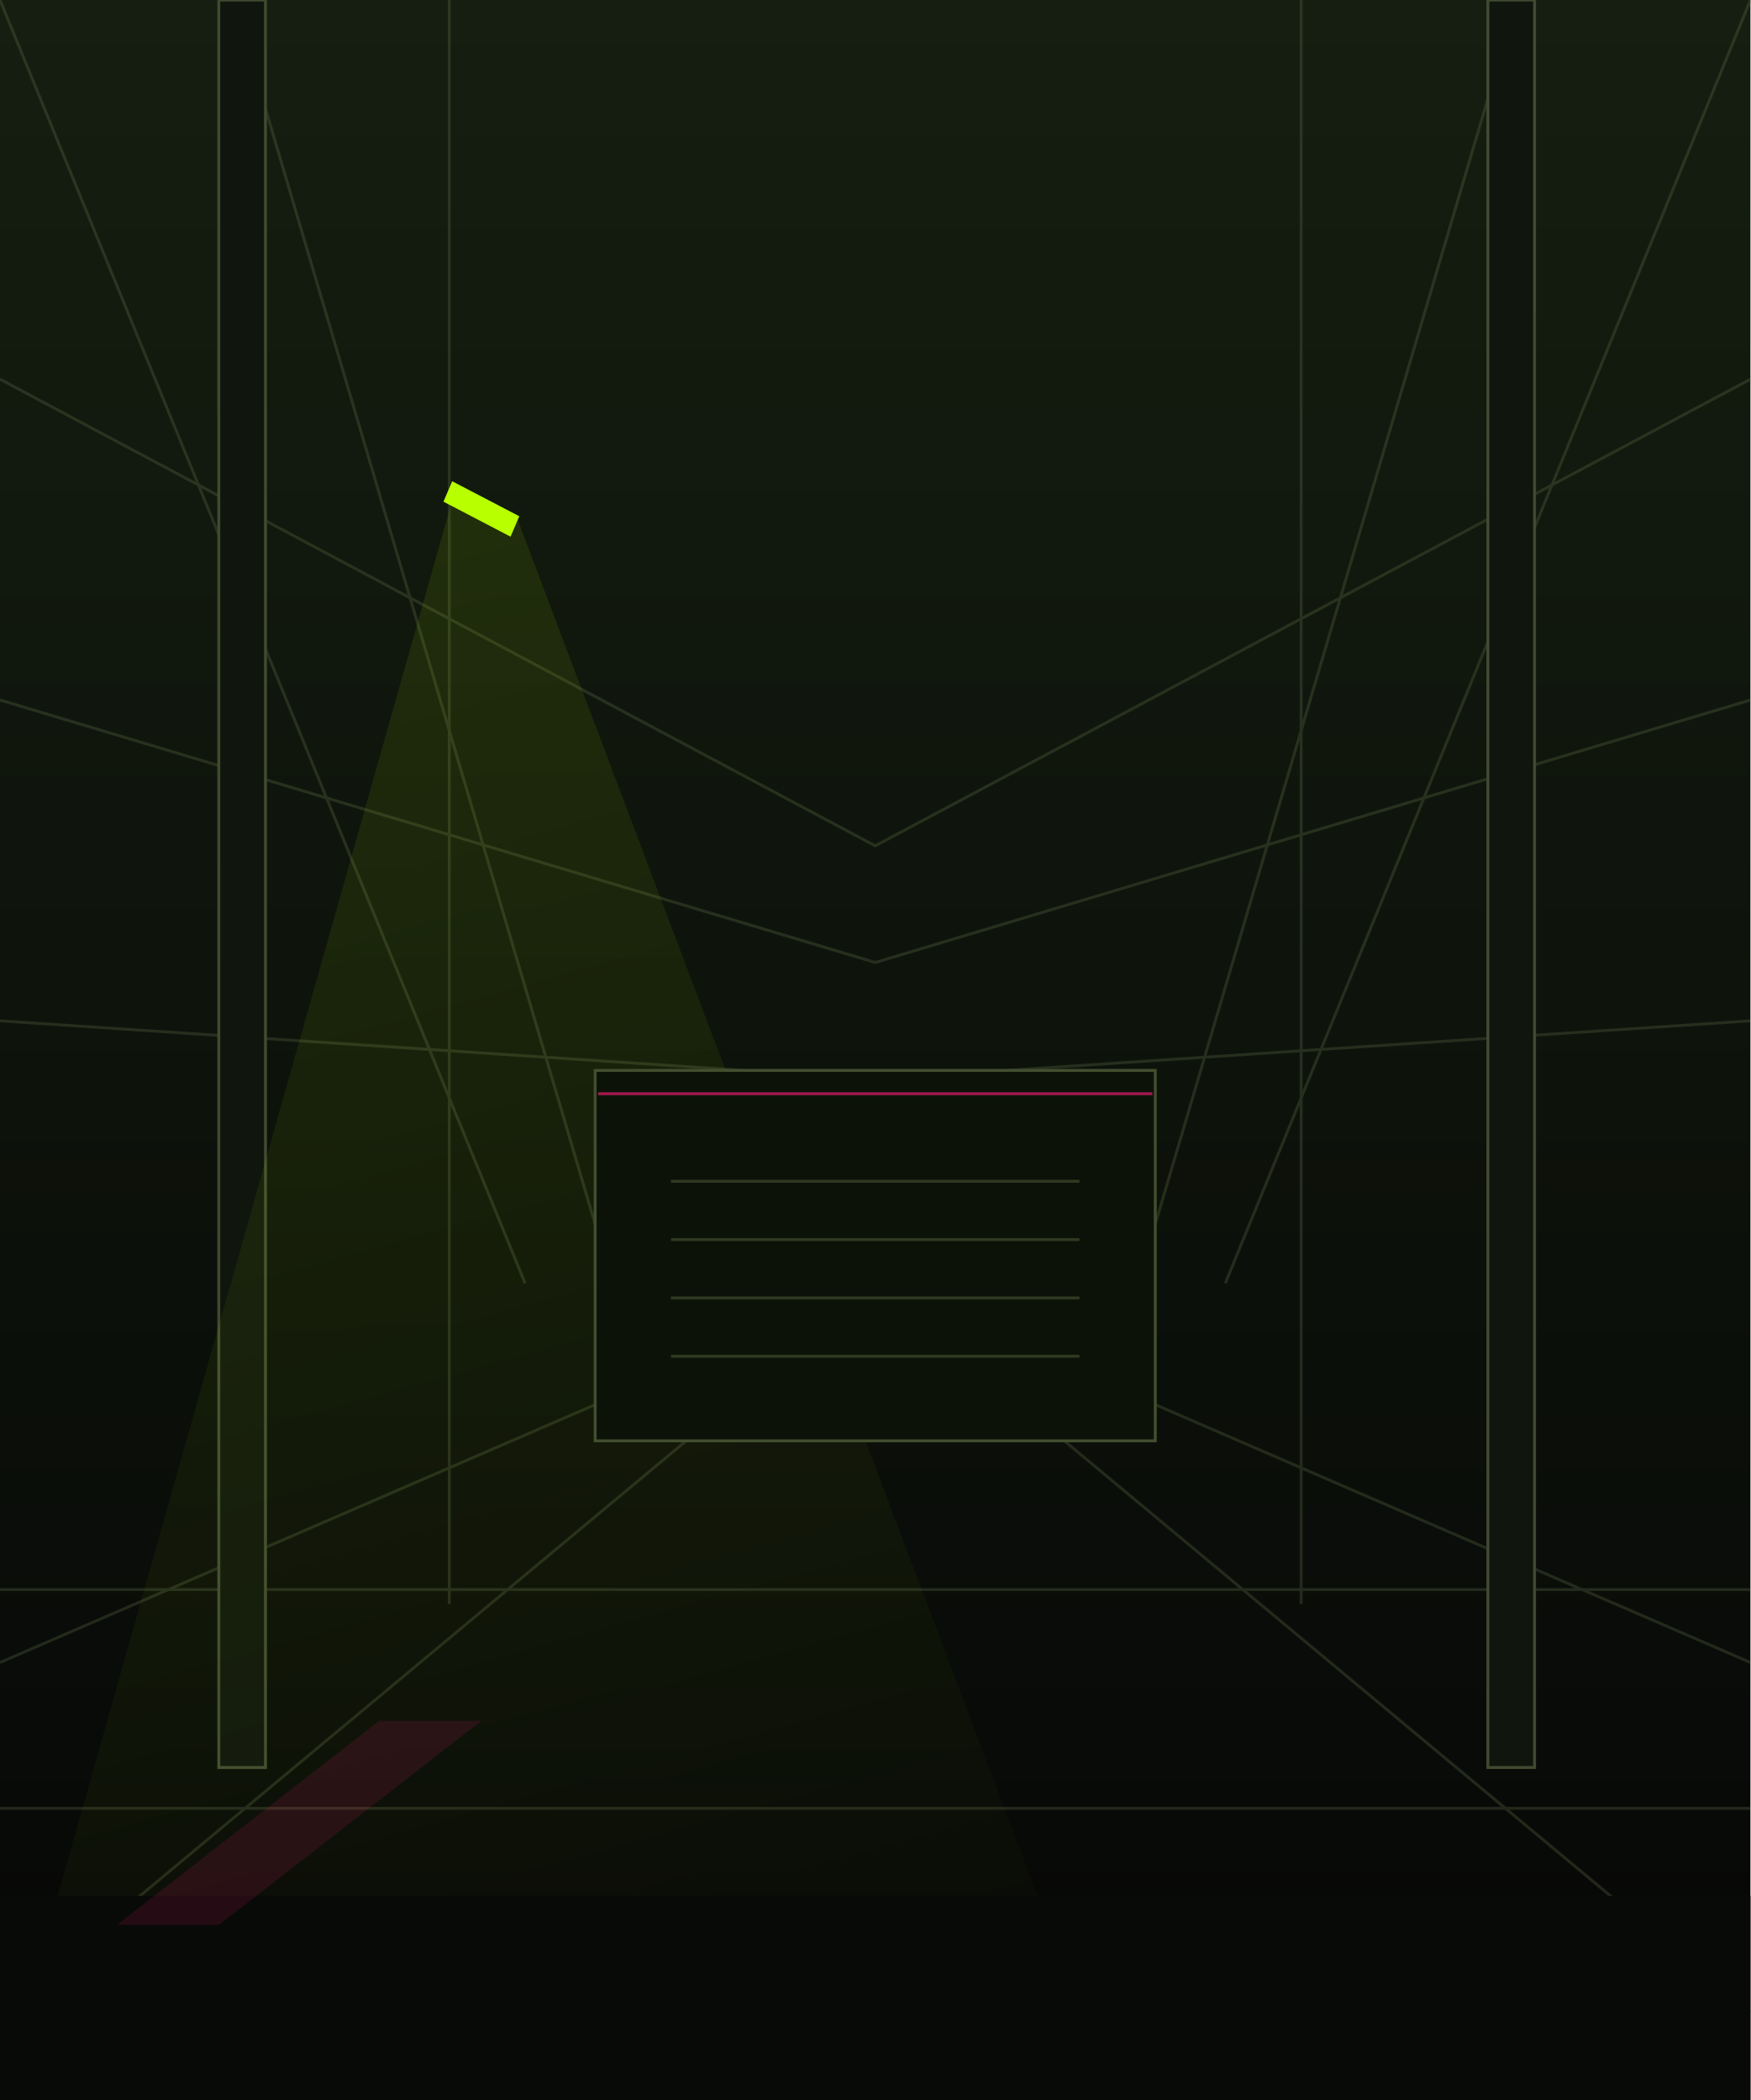
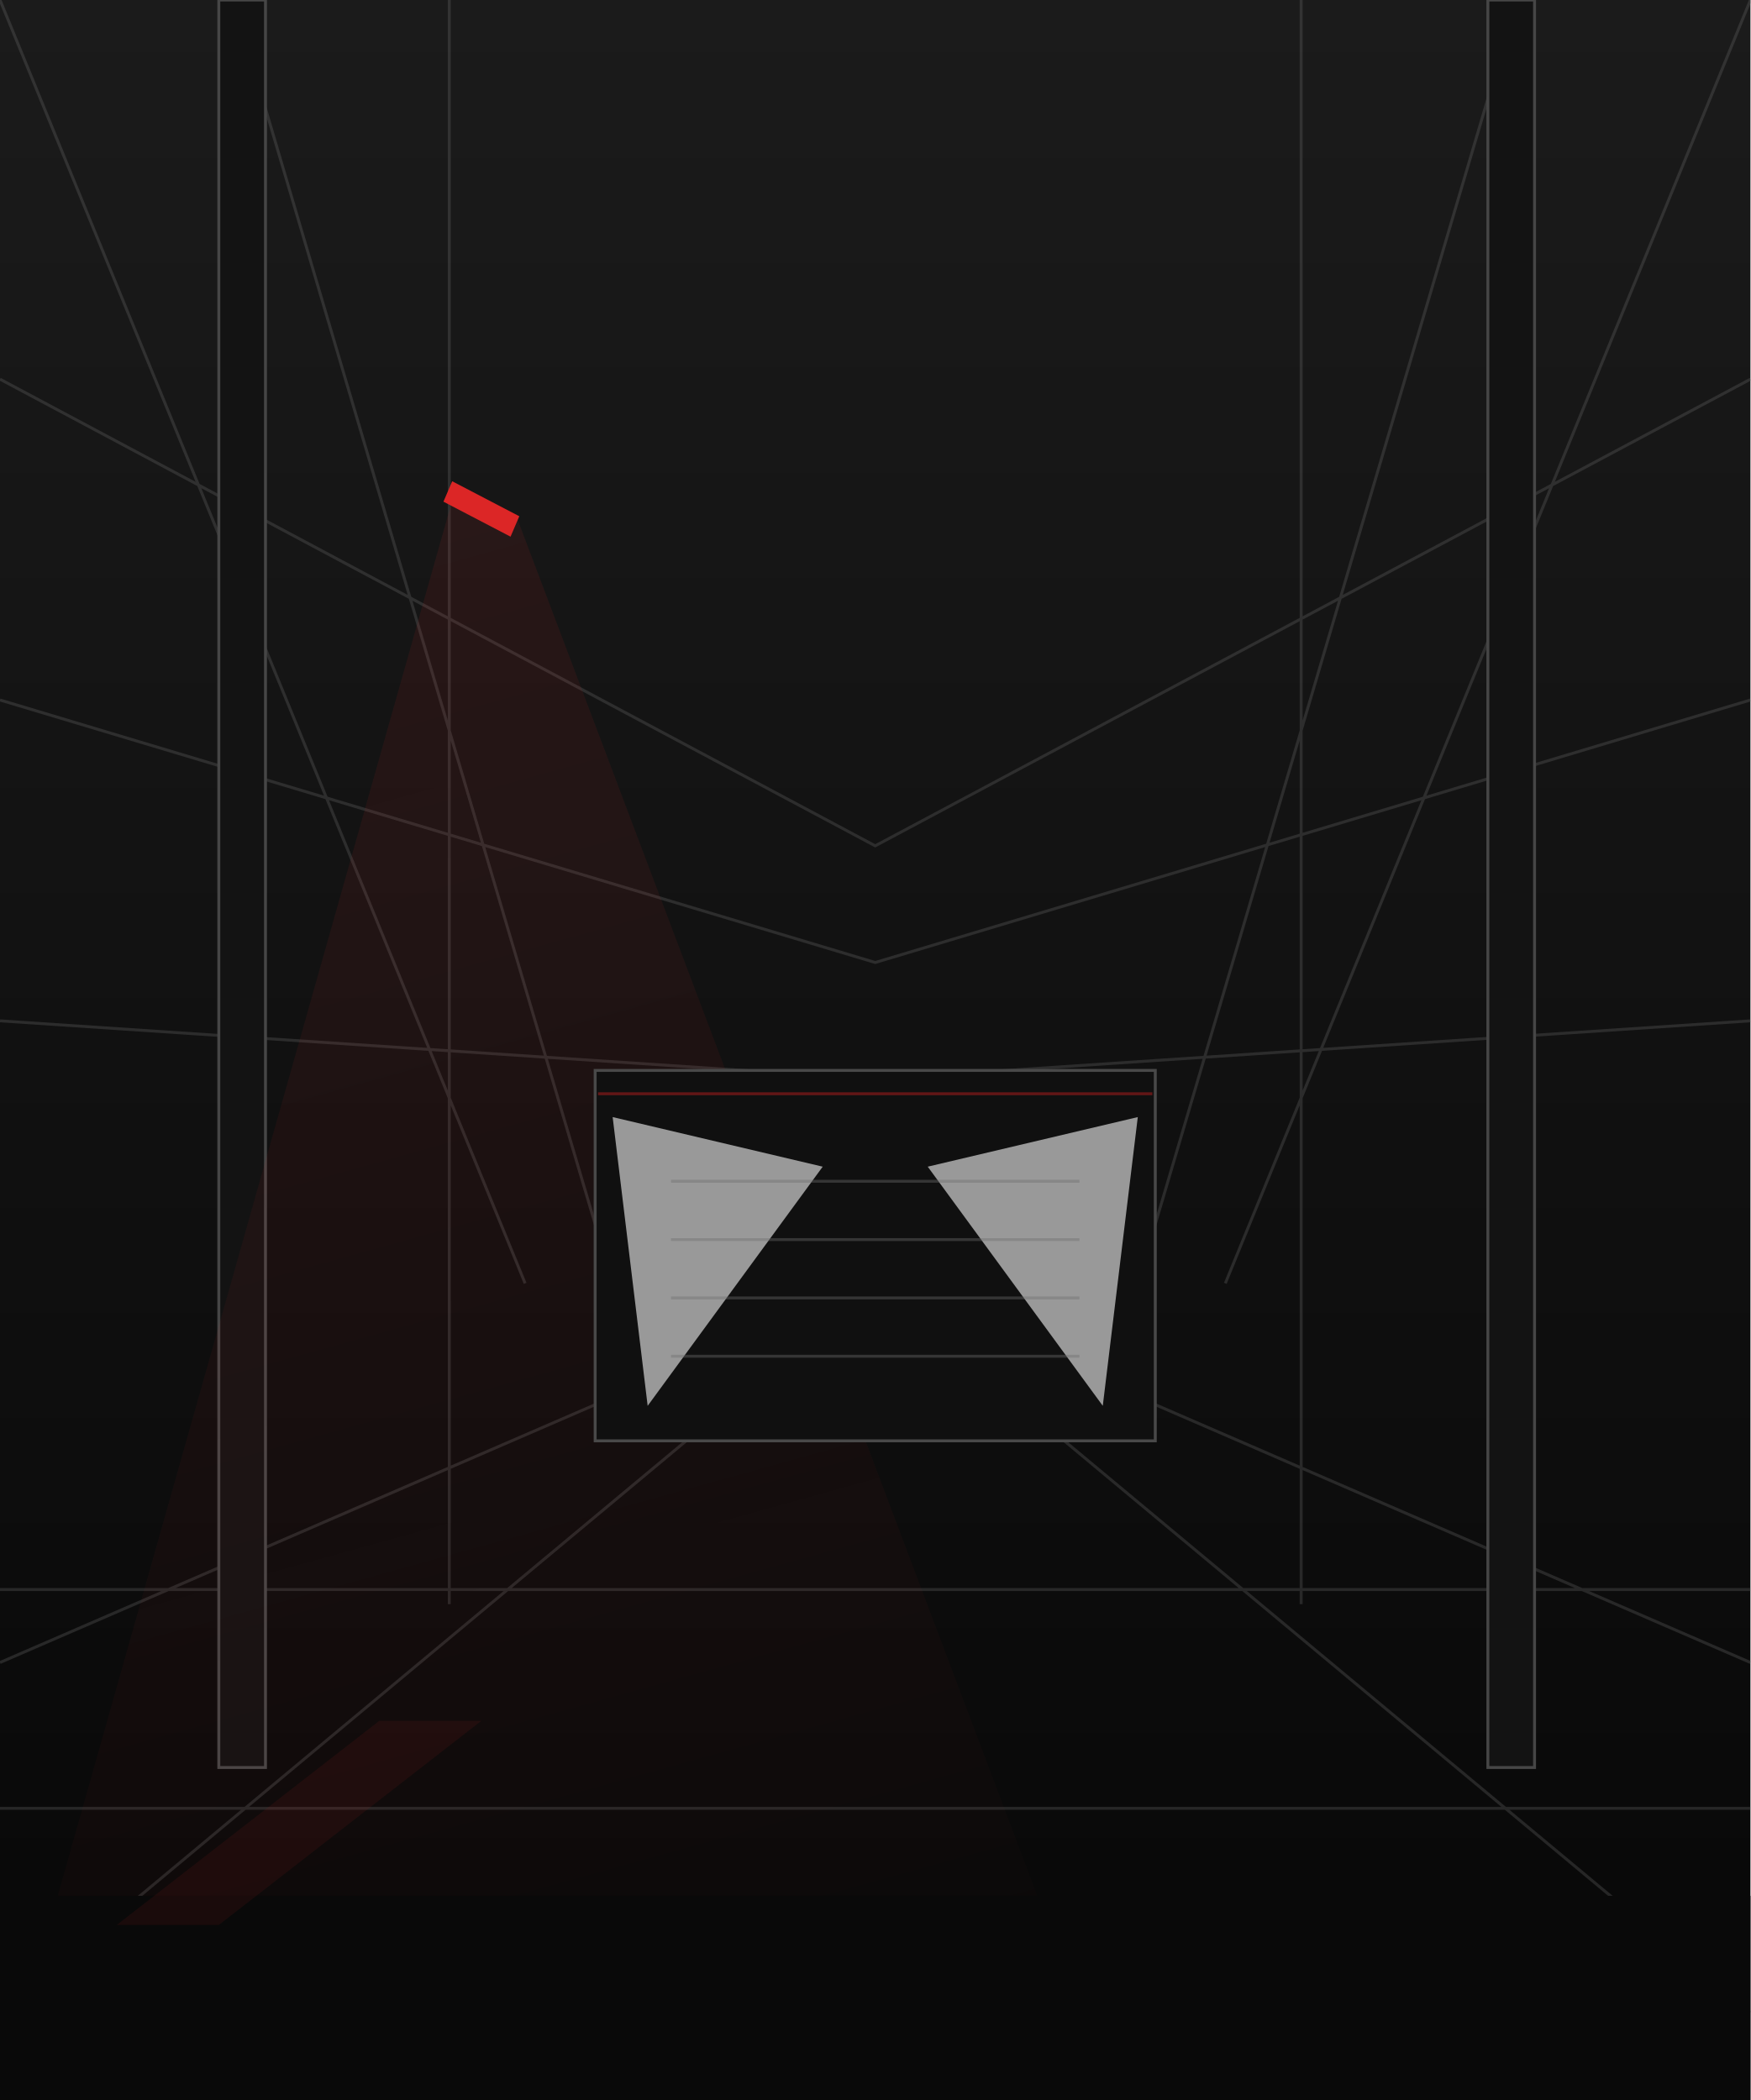
<svg xmlns="http://www.w3.org/2000/svg" width="600" height="720" viewBox="0 0 600 720" fill="none">
  <defs>
    <linearGradient id="bg" x1="300" y1="0" x2="300" y2="720" gradientUnits="userSpaceOnUse">
-       <stop stop-color="#151e10" />
-       <stop offset="1" stop-color="#060706" />
+       <stop stop-color="#1b1b1b" />
+       <stop offset="1" stop-color="#070707" />
    </linearGradient>
    <linearGradient id="light" x1="200" y1="0" x2="400" y2="720" gradientUnits="userSpaceOnUse">
-       <stop stop-color="#b8ff00" stop-opacity=".12" />
-       <stop offset="1" stop-color="#b8ff00" stop-opacity="0" />
+       <stop stop-color="#dc2626" stop-opacity=".12" />
+       <stop offset="1" stop-color="#dc2626" stop-opacity="0" />
    </linearGradient>
  </defs>
  <path fill="url(#bg)" d="M0 0h600v720H0z" />
-   <g stroke="#63704c" stroke-opacity=".3">
+   <g stroke="#6b6b6b" stroke-opacity=".3">
    <path d="M0 130 300 290l300-160M0 240l300 90 300-90M0 350l300 20 300-20M80 0l130 440M520 0 390 440M0 0l180 440M600 0 420 440M80 0v600M520 0v600M154 0v550M446 0v550M0 570l300-130 300 130M0 690l300-250 300 250M0 545h600M0 620h600" />
  </g>
-   <path d="M75 0h16v606H75zM510 0h16v606h-16z" fill="#10150d" stroke="#414a31" />
+   <path d="M75 0h16v606H75zM510 0h16v606h-16z" fill="#131313" stroke="#464646" />
  <path d="m156 168 21 9 205 543H0Z" fill="url(#light)" />
-   <path d="m155 165 23 12-3 7-23-12Z" fill="#b8ff00" />
-   <path d="M204 367h192v127H204z" fill="#0d1209" stroke="#424e2e" />
-   <path d="M205 375h190" stroke="#ff1f7a" stroke-opacity=".6" />
-   <g stroke="#667346" stroke-opacity=".4">
+   <path d="m155 165 23 12-3 7-23-12Z" fill="#dc2626" />
+   <path d="M204 367h192v127H204z" fill="#101010" stroke="#494949" />
+   <path d="M205 375h190" stroke="#991b1b" stroke-opacity=".6" />
+   <path d="m210 383 72 17-60 82Zm180 0-72 17 60 82Z" fill="#d4d4d4" fill-opacity=".7" />
+   <g stroke="#6d6d6d" stroke-opacity=".4">
    <path d="M230 405h140M230 425h140M230 445h140M230 465h140" />
  </g>
-   <path d="M0 650h600v70H0z" fill="#080a07" />
-   <path d="m40 660 90-70h35l-90 70z" fill="#ff1f7a" fill-opacity=".12" />
+   <path d="M0 650h600v70H0z" fill="#090909" />
+   <path d="m40 660 90-70h35l-90 70z" fill="#991b1b" fill-opacity=".12" />
</svg>
